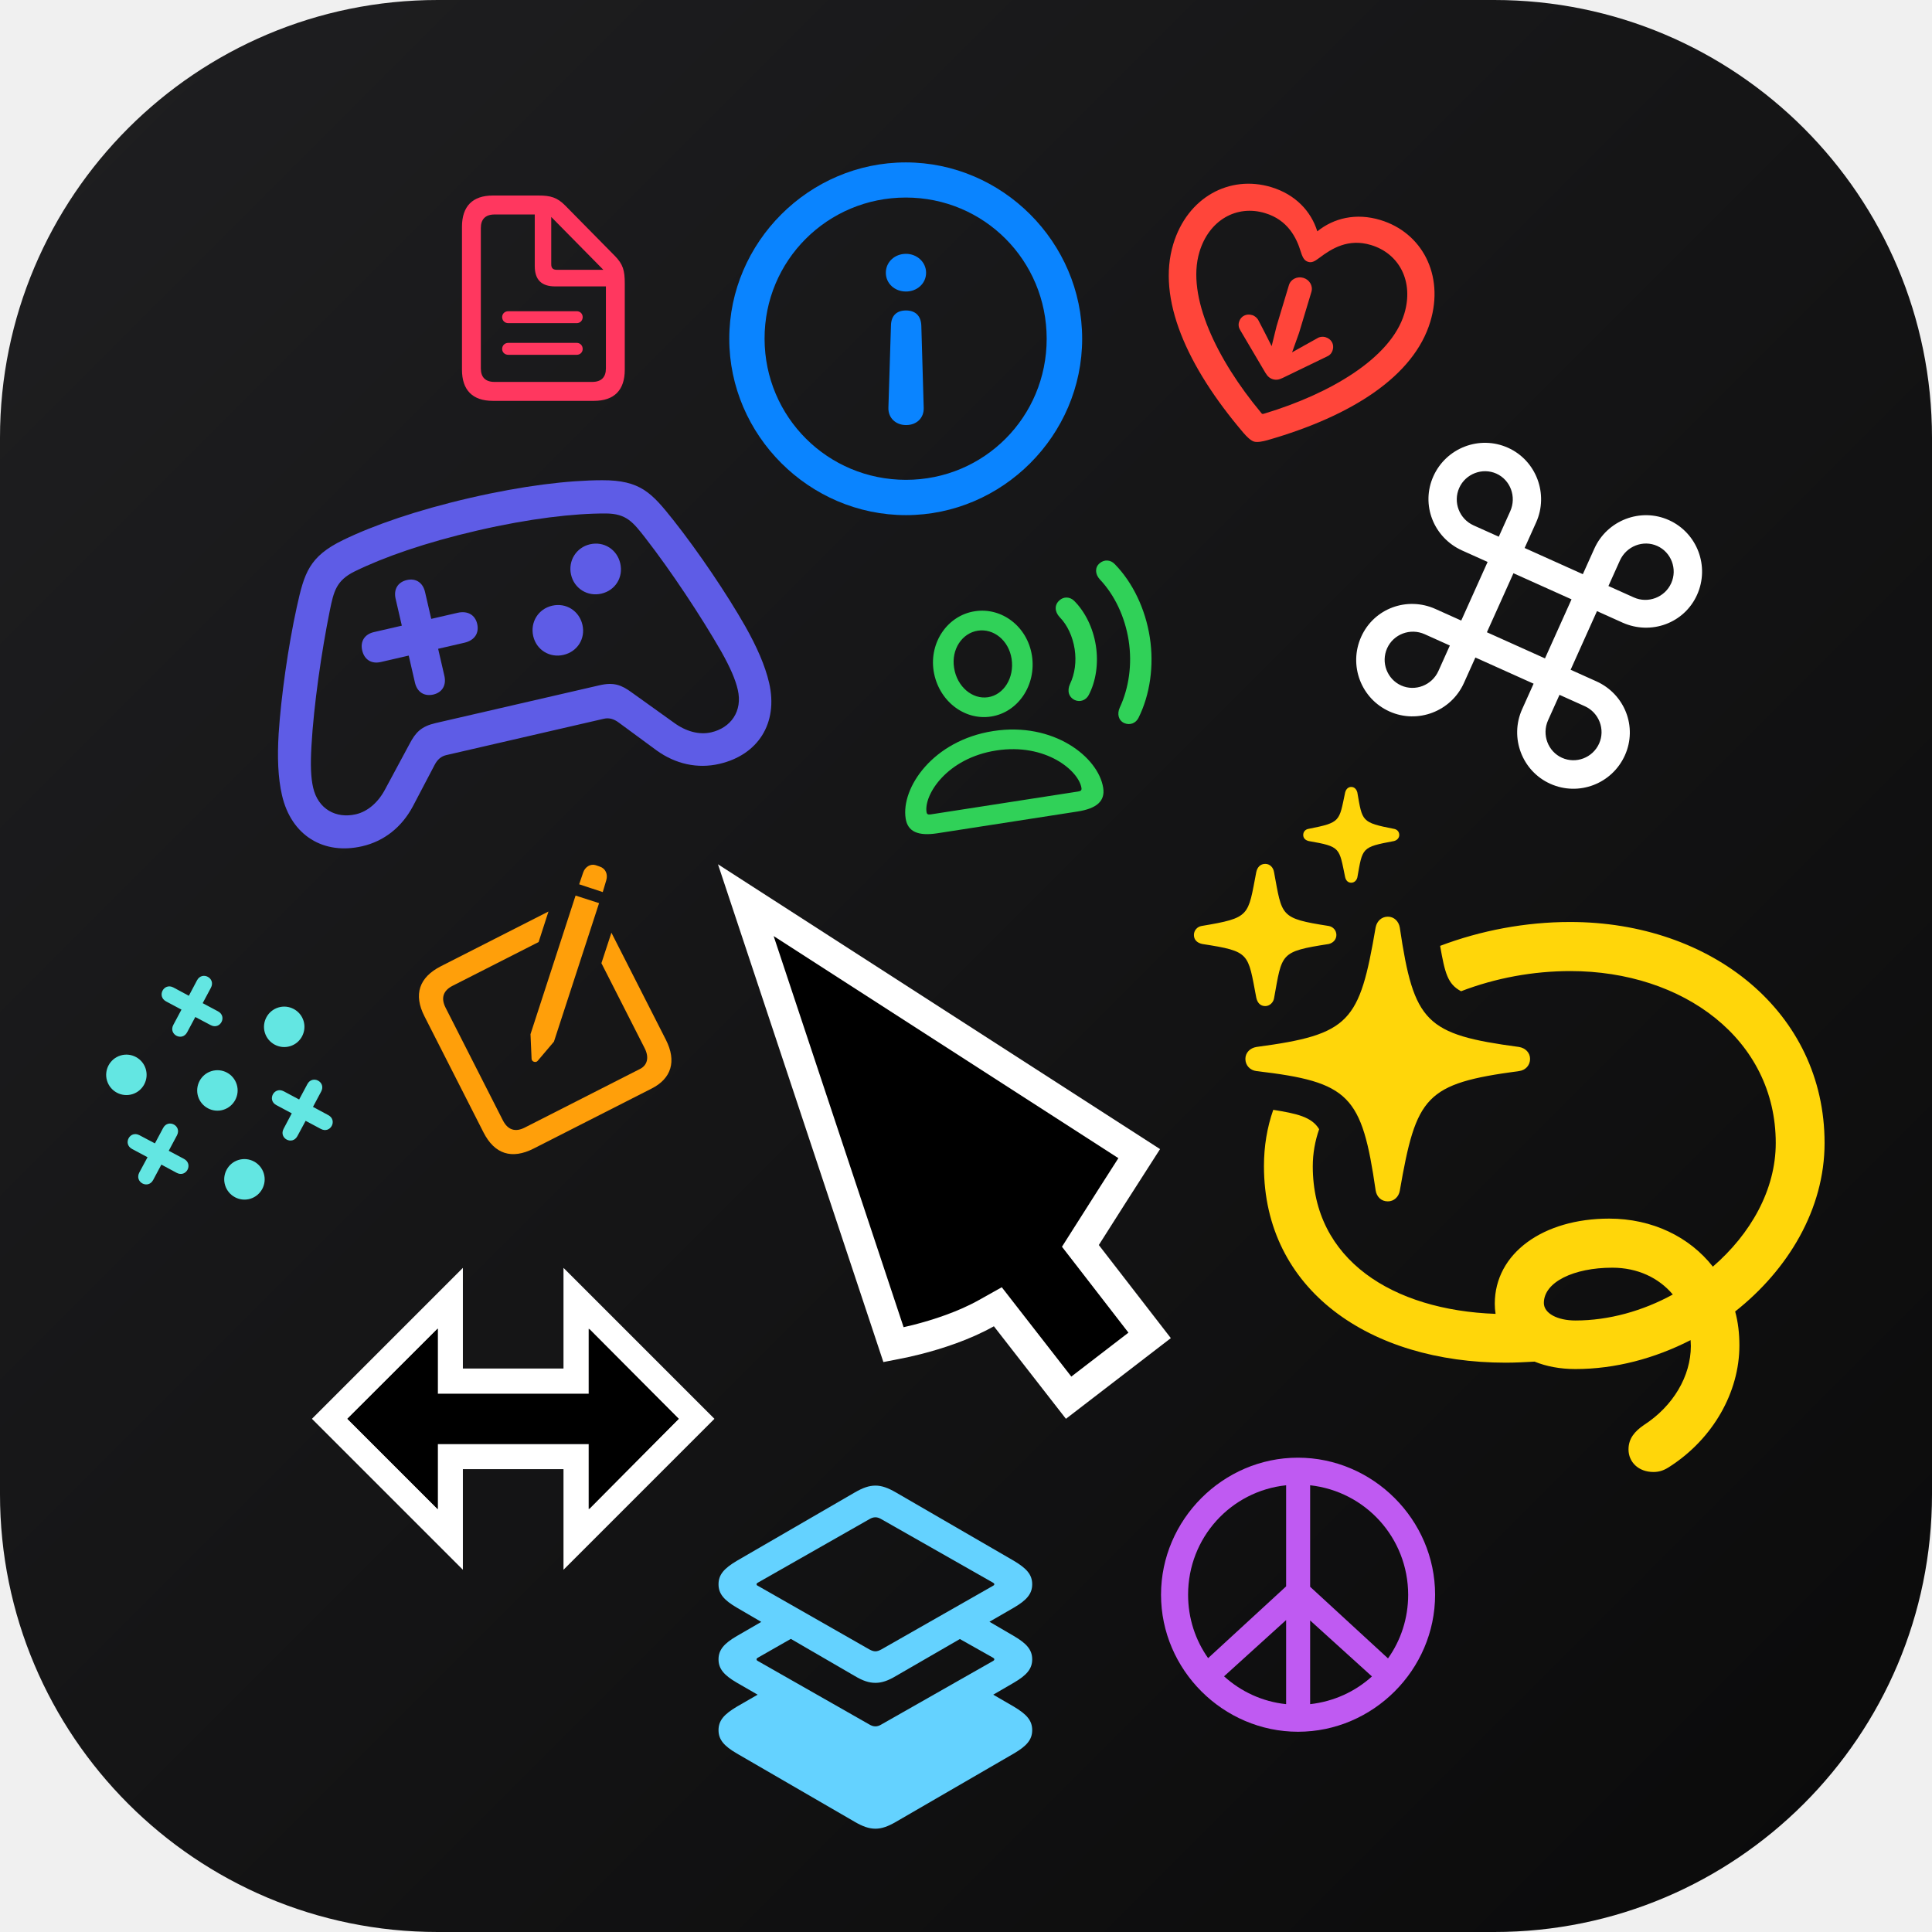
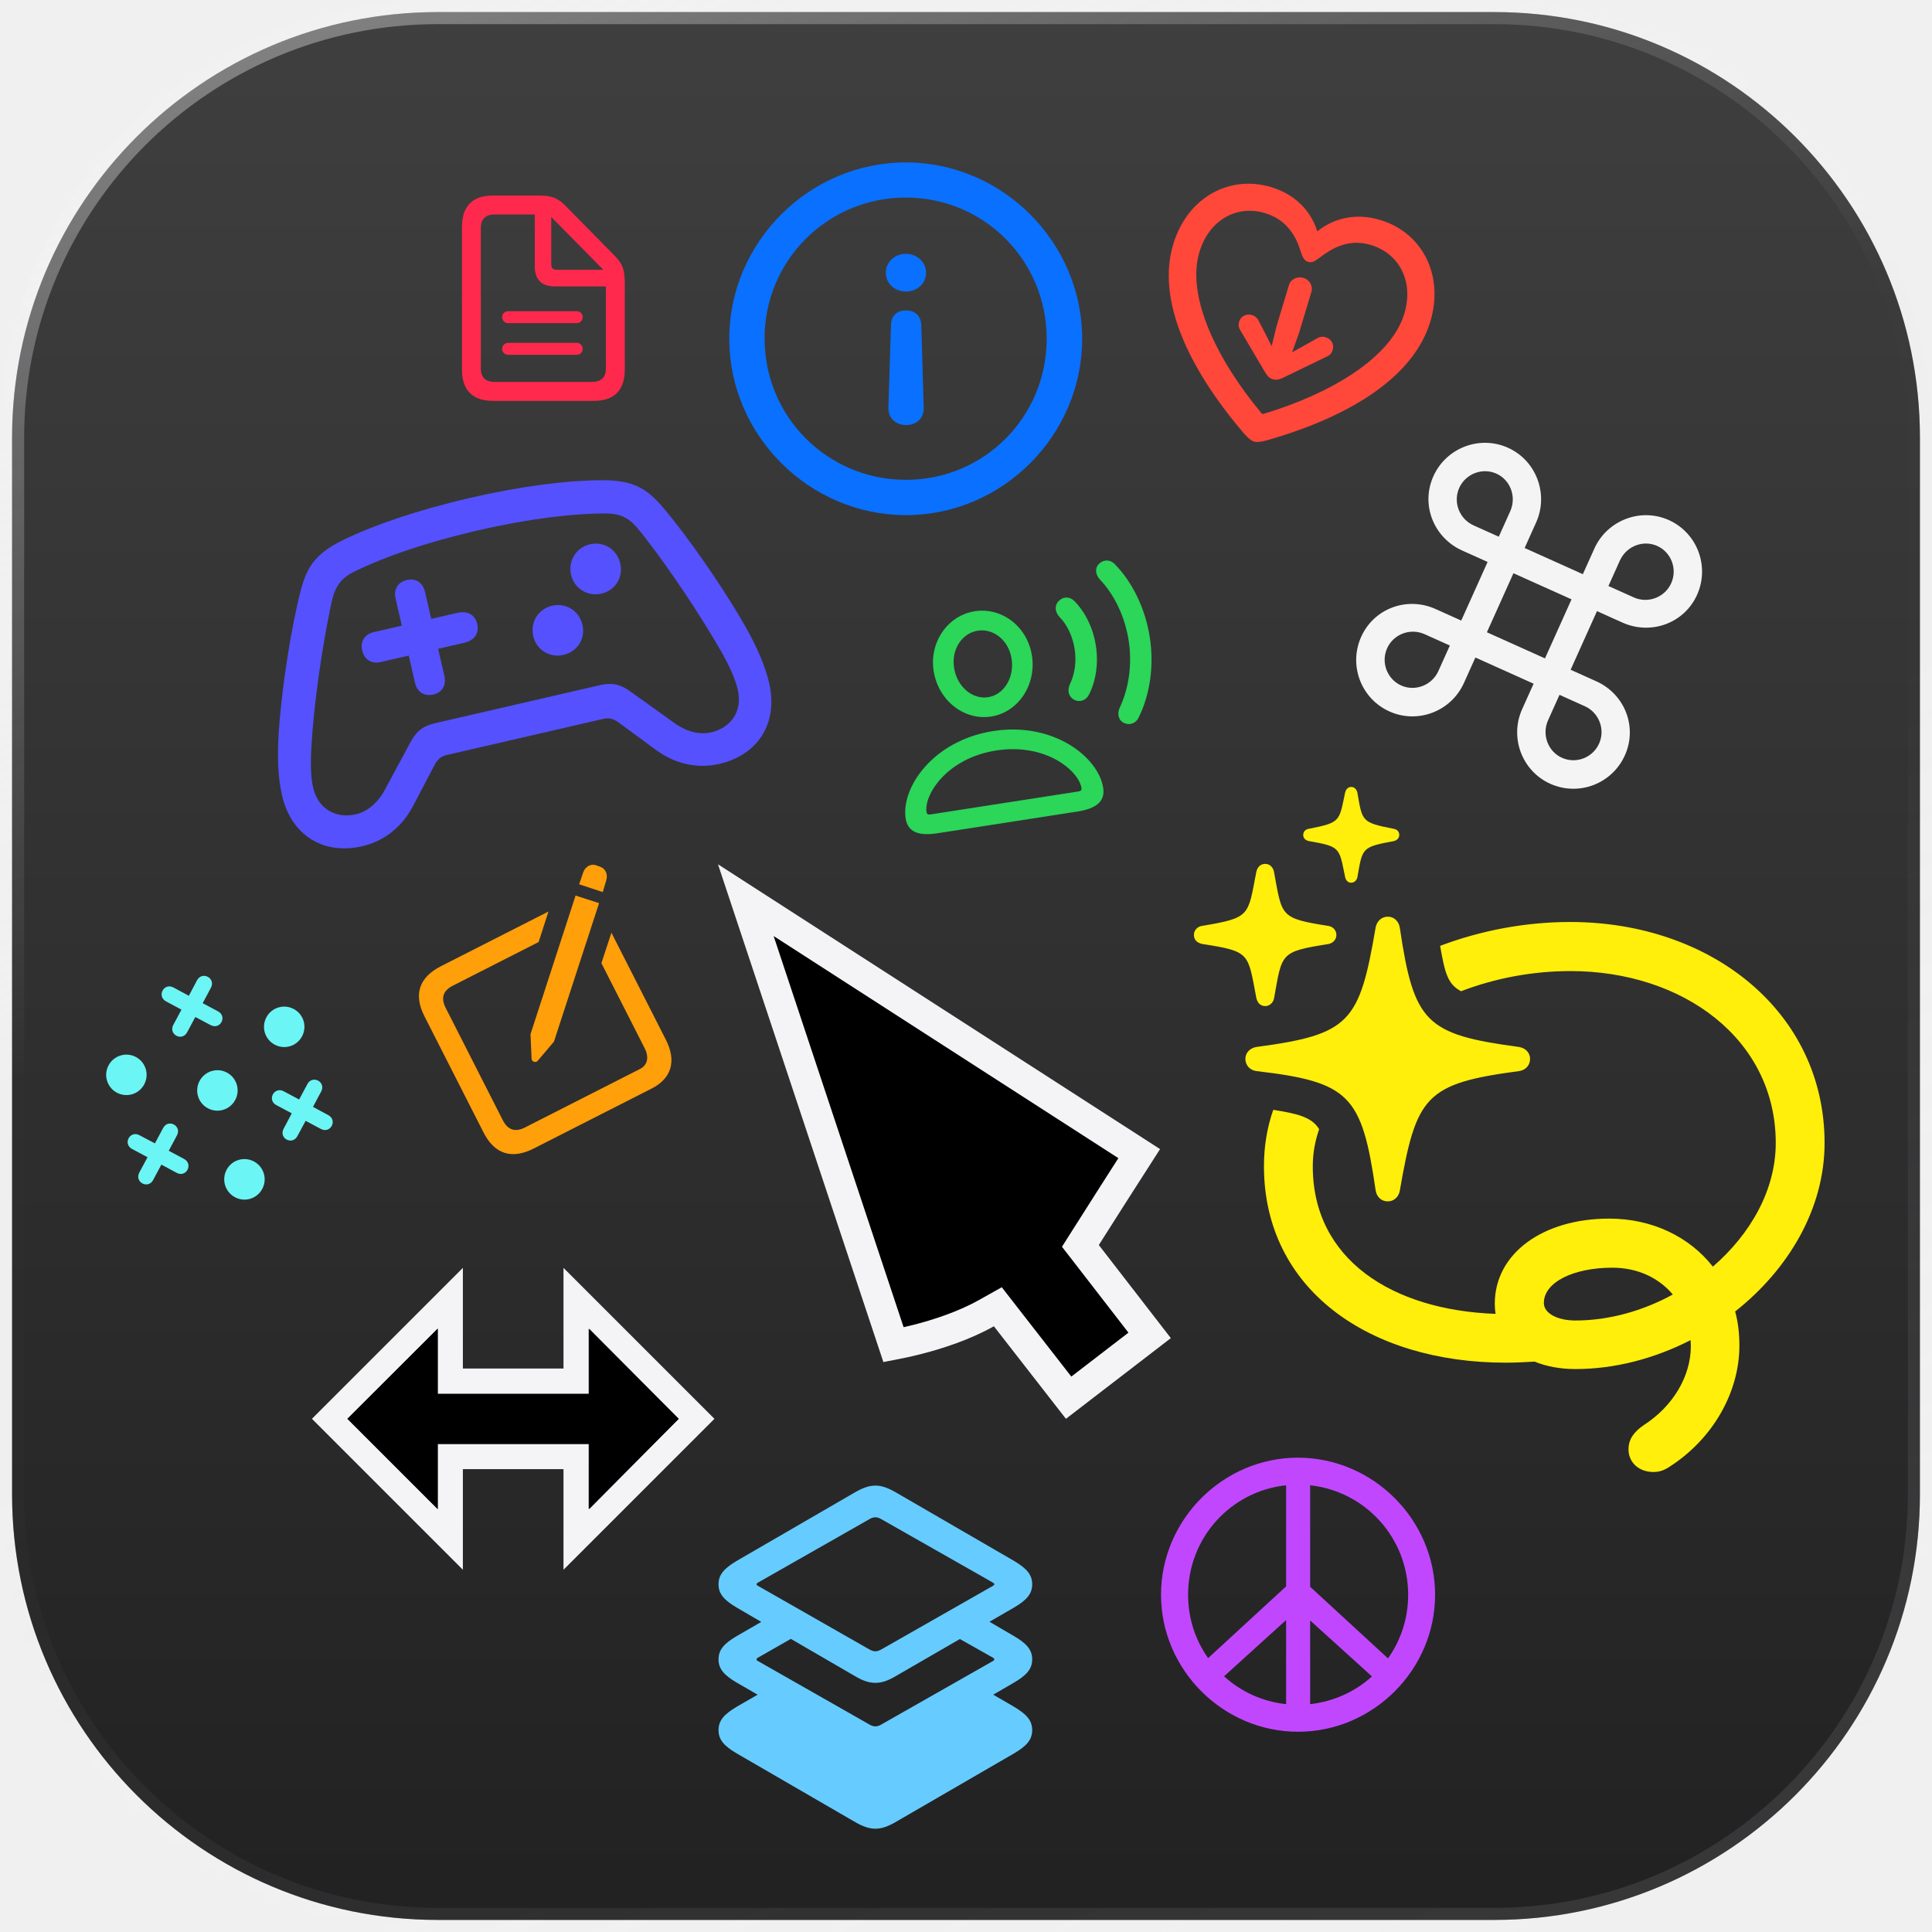
<svg xmlns="http://www.w3.org/2000/svg" width="128" height="128" viewBox="0 0 128 128" fill="none">
-   <rect width="128" height="128" rx="29" fill="url(#paint0_linear_180_779)" />
-   <g clip-path="url(#clip0_180_779)" filter="url(#filter0_b_180_779)">
-     <path d="M98.558 37.23L96.811 41.114L95.107 40.348C93.229 39.503 91.032 40.3 90.183 42.187C89.335 44.074 90.168 46.288 92.055 47.136C93.924 47.977 96.141 47.135 96.99 45.247L97.748 43.562L101.605 45.296L100.847 46.982C99.998 48.869 100.84 51.087 102.709 51.927C104.596 52.776 106.805 51.93 107.654 50.042C108.502 48.155 107.64 45.983 105.762 45.139L104.058 44.373L105.804 40.488L107.508 41.255C109.39 42.09 111.588 41.294 112.436 39.407C113.281 37.528 112.452 35.306 110.565 34.457C108.696 33.617 106.474 34.468 105.63 36.346L104.867 38.041L101.011 36.306L101.773 34.611C102.617 32.733 101.779 30.506 99.91 29.666C98.023 28.817 95.811 29.673 94.966 31.551C94.118 33.438 94.98 35.61 96.854 36.464L98.558 37.23ZM97.631 34.809C96.678 34.38 96.255 33.265 96.679 32.321C97.099 31.387 98.215 30.963 99.14 31.379C100.065 31.795 100.489 32.911 100.056 33.873L99.298 35.558L97.631 34.809ZM108.24 39.579L106.563 38.825L107.321 37.139C107.754 36.178 108.869 35.754 109.795 36.17C110.729 36.59 111.143 37.702 110.723 38.636C110.299 39.58 109.183 40.003 108.24 39.579ZM98.511 41.889L100.27 37.978L104.118 39.708L102.359 43.62L98.511 41.889ZM94.389 42.018L96.056 42.768L95.299 44.454C94.87 45.407 93.754 45.83 92.829 45.414C91.904 44.998 91.476 43.891 91.901 42.948C92.321 42.013 93.436 41.59 94.389 42.018ZM104.998 46.789C105.941 47.213 106.365 48.328 105.945 49.263C105.52 50.206 104.418 50.625 103.484 50.205C102.558 49.789 102.135 48.673 102.563 47.72L103.321 46.035L104.998 46.789Z" fill="white" />
+   <rect x="0.8" y="0.8" width="126.4" height="126.4" rx="28.2" fill="#020203" fill-opacity="0.25" />
+   <rect x="0.8" y="0.8" width="126.4" height="126.4" rx="28.2" fill="url(#paint0_linear_182_274)" fill-opacity="0.9" />
+   <rect x="0.8" y="0.8" width="126.4" height="126.4" rx="28.2" stroke="url(#paint1_linear_182_274)" stroke-width="1.6" />
+   <g clip-path="url(#clip0_182_274)" filter="url(#filter0_b_182_274)">
+     <path d="M98.558 37.23L96.811 41.114L95.107 40.348C93.229 39.503 91.032 40.3 90.183 42.187C89.335 44.074 90.168 46.288 92.055 47.136C93.924 47.977 96.141 47.135 96.99 45.247L97.748 43.562L101.605 45.296L100.847 46.982C99.998 48.869 100.84 51.087 102.709 51.927C104.596 52.776 106.805 51.93 107.653 50.042C108.502 48.155 107.64 45.983 105.762 45.139L104.058 44.373L105.804 40.488L107.508 41.255C109.39 42.09 111.588 41.294 112.436 39.407C113.281 37.528 112.452 35.306 110.565 34.457C108.696 33.617 106.474 34.468 105.63 36.346L104.867 38.041L101.011 36.306L101.773 34.611C102.617 32.733 101.779 30.506 99.91 29.666C98.023 28.817 95.811 29.673 94.966 31.551C94.117 33.438 94.98 35.61 96.854 36.464L98.558 37.23ZM97.631 34.809C96.678 34.38 96.255 33.265 96.679 32.321C97.099 31.387 98.215 30.963 99.14 31.379C100.065 31.795 100.489 32.911 100.056 33.873L99.298 35.558L97.631 34.809ZM108.24 39.579L106.563 38.825L107.321 37.139C107.754 36.178 108.869 35.754 109.794 36.17C110.729 36.59 111.143 37.702 110.723 38.636C110.299 39.58 109.183 40.003 108.24 39.579ZM98.511 41.889L100.27 37.978L104.118 39.708L102.359 43.62L98.511 41.889ZM94.389 42.018L96.056 42.768L95.298 44.454C94.87 45.407 93.754 45.83 92.829 45.414C91.904 44.998 91.476 43.891 91.901 42.948C92.321 42.013 93.436 41.59 94.389 42.018ZM104.998 46.789C105.941 47.213 106.365 48.328 105.944 49.263C105.52 50.206 104.418 50.625 103.483 50.205C102.558 49.789 102.135 48.673 102.563 47.72L103.321 46.035L104.998 46.789Z" fill="#F4F4F5" />
  </g>
-   <path d="M74.49 47.909C74.858 48.066 75.254 47.92 75.433 47.55C76.188 46.03 76.47 44.111 76.178 42.227C75.884 40.336 75.041 38.584 73.854 37.373C73.572 37.074 73.149 37.056 72.848 37.323C72.531 37.594 72.547 38.041 72.868 38.388C73.844 39.418 74.533 40.866 74.778 42.444C75.022 44.015 74.787 45.599 74.186 46.882C73.993 47.308 74.106 47.74 74.49 47.909ZM65.663 47.472C67.457 47.194 68.67 45.382 68.369 43.439C68.071 41.518 66.382 40.217 64.581 40.497C62.786 40.775 61.56 42.551 61.856 44.457C62.165 46.399 63.861 47.752 65.663 47.472ZM71.212 46.383C71.555 46.535 71.953 46.397 72.134 46.041C72.605 45.145 72.787 43.958 72.605 42.782C72.421 41.598 71.889 40.529 71.168 39.81C70.887 39.526 70.466 39.515 70.187 39.779C69.858 40.067 69.859 40.516 70.207 40.889C70.714 41.405 71.068 42.166 71.198 43C71.326 43.826 71.21 44.652 70.893 45.311C70.682 45.771 70.809 46.194 71.212 46.383ZM65.464 46.192C64.43 46.352 63.406 45.505 63.211 44.247C63.014 43.027 63.738 41.946 64.781 41.785C65.823 41.623 66.831 42.419 67.021 43.648C67.215 44.898 66.507 46.03 65.464 46.192ZM62.106 55.206L71.389 53.765C72.669 53.566 73.225 53.069 73.09 52.198C72.773 50.158 69.802 47.813 65.805 48.434C61.814 49.053 59.686 52.188 60.002 54.228C60.138 55.099 60.818 55.405 62.106 55.206ZM61.66 53.956C61.481 53.983 61.406 53.942 61.385 53.8C61.208 52.661 62.721 50.231 66.004 49.721C69.295 49.211 71.474 51.069 71.65 52.208C71.672 52.349 71.613 52.411 71.435 52.439L61.66 53.956Z" fill="#30D158" />
-   <path d="M59.199 89.094L49.412 59.639L75.475 76.43C74.301 78.255 73.128 80.103 71.956 81.949L71.955 81.95L71.579 82.543L72.009 83.098L76.167 88.473L70.799 92.601L66.637 87.255L66.109 86.576L65.358 86.997C63.87 87.834 62.133 88.396 60.74 88.751C60.135 88.904 59.604 89.017 59.199 89.094Z" fill="black" stroke="white" stroke-width="2" />
-   <path d="M60.011 10.76C53.604 10.76 48.316 16.049 48.316 22.445C48.316 28.84 53.615 34.129 60.023 34.129C66.418 34.129 71.696 28.84 71.696 22.445C71.696 16.049 66.407 10.76 60.011 10.76ZM60.011 13.088C65.198 13.088 69.345 17.258 69.345 22.445C69.345 27.631 65.198 31.79 60.023 31.79C54.836 31.79 50.666 27.631 50.655 22.445C50.643 17.258 54.825 13.088 60.011 13.088ZM60.023 20.569C59.401 20.569 59.039 20.919 59.028 21.574L58.859 27.01C58.836 27.677 59.333 28.162 60.034 28.162C60.734 28.162 61.22 27.688 61.198 27.021L61.04 21.574C61.017 20.93 60.655 20.569 60.023 20.569ZM60.023 16.817C59.288 16.817 58.689 17.348 58.689 18.071C58.689 18.783 59.277 19.314 60.023 19.314C60.757 19.314 61.356 18.783 61.356 18.071C61.356 17.359 60.746 16.817 60.023 16.817Z" fill="#0A84FF" />
-   <g clip-path="url(#clip1_180_779)">
-     <path d="M18.683 52.688C19.302 55.374 21.453 56.653 23.996 56.066C25.45 55.731 26.615 54.801 27.345 53.438L28.779 50.707C28.978 50.313 29.231 50.104 29.573 50.026L40 47.621C40.342 47.542 40.661 47.619 41.013 47.886L43.498 49.714C44.751 50.619 46.206 50.945 47.659 50.609C50.203 50.023 51.576 47.932 50.957 45.245C50.69 44.089 50.135 42.837 49.37 41.483C48.162 39.361 46.275 36.56 44.606 34.452C43.186 32.669 42.442 31.808 39.893 31.816C37.656 31.822 34.675 32.173 31.141 32.988C27.606 33.803 24.762 34.795 22.748 35.77C20.464 36.876 20.161 37.978 19.666 40.203C19.088 42.83 18.619 46.173 18.461 48.61C18.367 50.163 18.416 51.531 18.683 52.688ZM20.748 52.188C20.593 51.517 20.562 50.677 20.634 49.431C20.785 46.718 21.306 43.142 21.848 40.465C22.11 39.187 22.268 38.466 23.497 37.858C25.414 36.918 28.17 35.946 31.639 35.146C35.096 34.349 38.011 34.013 40.146 34.019C41.516 34.028 41.952 34.612 42.758 35.643C44.44 37.807 46.43 40.804 47.788 43.17C48.398 44.258 48.727 45.029 48.881 45.701C49.209 47.121 48.419 48.219 47.119 48.519C46.326 48.702 45.448 48.464 44.653 47.882L41.861 45.882C41.176 45.378 40.667 45.183 39.72 45.401L28.863 47.905C27.905 48.126 27.534 48.524 27.139 49.276L25.515 52.295C25.055 53.166 24.359 53.767 23.577 53.948C22.267 54.25 21.075 53.609 20.748 52.188ZM23.996 43.09C24.138 43.706 24.612 44.003 25.229 43.861L27.079 43.434L27.492 45.229C27.635 45.845 28.101 46.155 28.706 46.016C29.301 45.879 29.584 45.396 29.442 44.779L29.028 42.984L30.767 42.583C31.439 42.428 31.758 41.949 31.615 41.332C31.478 40.738 30.982 40.446 30.31 40.601L28.571 41.002L28.159 39.219C28.017 38.602 27.551 38.292 26.957 38.429C26.351 38.569 26.068 39.051 26.21 39.668L26.622 41.452L24.772 41.878C24.155 42.021 23.858 42.495 23.996 43.09ZM39.84 39.331C40.765 39.118 41.307 38.251 41.094 37.326C40.881 36.401 40.011 35.848 39.086 36.061C38.183 36.269 37.621 37.153 37.834 38.078C38.048 39.002 38.937 39.54 39.84 39.331ZM37.331 43.389C38.256 43.176 38.799 42.309 38.588 41.395C38.374 40.47 37.505 39.916 36.58 40.13C35.666 40.34 35.115 41.221 35.328 42.146C35.539 43.06 36.417 43.6 37.331 43.389Z" fill="#5E5CE6" />
+   <path d="M74.49 47.909C74.858 48.066 75.254 47.92 75.433 47.55C76.189 46.03 76.47 44.111 76.178 42.227C75.885 40.336 75.041 38.584 73.854 37.373C73.572 37.074 73.149 37.056 72.848 37.323C72.531 37.594 72.547 38.041 72.868 38.388C73.844 39.418 74.533 40.866 74.778 42.444C75.022 44.015 74.787 45.599 74.186 46.882C73.993 47.308 74.106 47.74 74.49 47.909ZM65.663 47.472C67.457 47.194 68.67 45.382 68.369 43.439C68.071 41.518 66.382 40.217 64.581 40.497C62.787 40.775 61.56 42.551 61.856 44.457C62.165 46.399 63.861 47.752 65.663 47.472ZM71.212 46.383C71.555 46.535 71.953 46.397 72.135 46.041C72.605 45.145 72.787 43.958 72.605 42.782C72.421 41.598 71.889 40.529 71.168 39.81C70.887 39.526 70.466 39.515 70.187 39.779C69.858 40.067 69.859 40.516 70.207 40.889C70.714 41.405 71.068 42.166 71.198 43C71.326 43.826 71.21 44.652 70.893 45.311C70.682 45.771 70.809 46.194 71.212 46.383ZM65.464 46.192C64.43 46.352 63.406 45.505 63.211 44.247C63.014 43.027 63.738 41.946 64.781 41.785C65.823 41.623 66.831 42.419 67.021 43.648C67.215 44.898 66.507 46.03 65.464 46.192ZM62.106 55.206L71.389 53.765C72.669 53.566 73.225 53.069 73.09 52.198C72.773 50.158 69.802 47.813 65.805 48.434C61.814 49.053 59.686 52.188 60.002 54.228C60.138 55.099 60.818 55.405 62.106 55.206ZM61.66 53.956C61.482 53.983 61.407 53.942 61.385 53.8C61.208 52.661 62.721 50.231 66.004 49.721C69.295 49.211 71.474 51.069 71.65 52.208C71.672 52.349 71.613 52.411 71.435 52.439L61.66 53.956Z" fill="#2BD659" />
+   <path d="M59.199 89.094L49.412 59.639L75.475 76.43C74.301 78.255 73.128 80.103 71.956 81.949L71.955 81.95L71.579 82.543L72.009 83.098L76.167 88.473L70.799 92.601L66.637 87.255L66.109 86.576L65.358 86.997C63.87 87.834 62.133 88.396 60.74 88.751C60.135 88.904 59.604 89.017 59.199 89.094Z" fill="black" stroke="#F4F4F7" stroke-width="2" />
+   <path d="M60.011 10.76C53.604 10.76 48.316 16.049 48.316 22.445C48.316 28.84 53.615 34.129 60.023 34.129C66.418 34.129 71.696 28.84 71.696 22.445C71.696 16.049 66.407 10.76 60.011 10.76ZM60.011 13.088C65.198 13.088 69.345 17.258 69.345 22.445C69.345 27.631 65.198 31.79 60.023 31.79C54.836 31.79 50.666 27.631 50.655 22.445C50.643 17.258 54.825 13.088 60.011 13.088ZM60.023 20.569C59.401 20.569 59.039 20.919 59.028 21.574L58.859 27.01C58.836 27.677 59.333 28.162 60.034 28.162C60.734 28.162 61.22 27.688 61.198 27.021L61.04 21.574C61.017 20.93 60.655 20.569 60.023 20.569ZM60.023 16.817C59.288 16.817 58.689 17.348 58.689 18.071C58.689 18.783 59.277 19.314 60.023 19.314C60.757 19.314 61.356 18.783 61.356 18.071C61.356 17.359 60.746 16.817 60.023 16.817Z" fill="#0A70FF" />
+   <g clip-path="url(#clip1_182_274)">
+     <path d="M18.683 52.688C19.302 55.374 21.452 56.653 23.996 56.066C25.45 55.731 26.615 54.801 27.345 53.438L28.779 50.707C28.978 50.313 29.231 50.104 29.573 50.026L40 47.621C40.342 47.542 40.661 47.619 41.013 47.886L43.498 49.714C44.751 50.619 46.206 50.945 47.659 50.609C50.203 50.023 51.576 47.932 50.957 45.245C50.69 44.089 50.135 42.837 49.37 41.483C48.162 39.361 46.275 36.56 44.606 34.452C43.186 32.669 42.442 31.808 39.893 31.816C37.656 31.822 34.675 32.173 31.141 32.988C27.606 33.803 24.762 34.795 22.748 35.77C20.464 36.876 20.161 37.978 19.666 40.203C19.088 42.83 18.618 46.173 18.461 48.61C18.367 50.163 18.416 51.531 18.683 52.688ZM20.748 52.188C20.593 51.517 20.561 50.677 20.634 49.431C20.785 46.718 21.306 43.142 21.848 40.465C22.11 39.187 22.268 38.466 23.497 37.858C25.414 36.918 28.17 35.946 31.639 35.146C35.096 34.349 38.011 34.013 40.146 34.019C41.516 34.028 41.952 34.612 42.758 35.643C44.44 37.807 46.43 40.804 47.788 43.17C48.398 44.258 48.727 45.029 48.881 45.701C49.209 47.121 48.419 48.219 47.119 48.519C46.326 48.702 45.448 48.464 44.653 47.882L41.861 45.882C41.176 45.378 40.667 45.183 39.72 45.401L28.863 47.905C27.905 48.126 27.534 48.524 27.139 49.276L25.515 52.295C25.055 53.166 24.359 53.767 23.577 53.948C22.267 54.25 21.075 53.609 20.748 52.188ZM23.996 43.09C24.138 43.706 24.612 44.003 25.229 43.861L27.079 43.434L27.492 45.229C27.635 45.845 28.101 46.155 28.706 46.016C29.301 45.879 29.584 45.396 29.442 44.779L29.028 42.984L30.767 42.583C31.439 42.428 31.758 41.949 31.615 41.332C31.478 40.738 30.982 40.446 30.31 40.601L28.571 41.002L28.159 39.219C28.017 38.602 27.551 38.292 26.957 38.429C26.351 38.569 26.068 39.051 26.21 39.668L26.622 41.452L24.772 41.878C24.155 42.021 23.858 42.495 23.996 43.09ZM39.84 39.331C40.765 39.118 41.307 38.251 41.094 37.326C40.881 36.401 40.011 35.848 39.086 36.061C38.183 36.269 37.621 37.153 37.834 38.078C38.048 39.002 38.937 39.54 39.84 39.331ZM37.331 43.389C38.256 43.176 38.799 42.309 38.588 41.395C38.374 40.47 37.505 39.916 36.58 40.13C35.666 40.34 35.115 41.221 35.328 42.146C35.539 43.06 36.417 43.6 37.331 43.389Z" fill="#5551FF" />
  </g>
-   <g clip-path="url(#clip2_180_779)">
+   <g clip-path="url(#clip2_182_274)">
    <path d="M39.934 59.102L40.168 58.316C40.286 57.917 40.119 57.538 39.734 57.412L39.467 57.32C39.123 57.208 38.757 57.436 38.635 57.81L38.371 58.587L39.934 59.102ZM35.617 70.29L36.7 69.013L39.69 59.835L38.133 59.334L35.147 68.518L35.219 70.155C35.23 70.344 35.494 70.429 35.617 70.29ZM35.358 76.094L43.18 72.115C44.47 71.459 44.846 70.321 44.115 68.884L40.508 61.794L39.845 63.813L42.711 69.447C43.038 70.091 42.86 70.588 42.41 70.817L34.762 74.707C34.144 75.021 33.644 74.869 33.316 74.225L29.522 66.764C29.194 66.12 29.366 65.627 29.984 65.312L35.685 62.413L36.338 60.39L29.213 64.014C27.763 64.751 27.387 65.889 28.118 67.326L32.035 75.028C32.766 76.465 33.907 76.832 35.358 76.094Z" fill="#FF9F0A" />
  </g>
-   <path d="M77.73 16.179C76.647 19.773 78.599 24.234 82.382 28.678C82.593 28.925 82.862 29.19 83.08 29.256C83.299 29.321 83.67 29.249 83.981 29.16C89.598 27.547 93.681 24.903 94.763 21.309C95.698 18.204 94.201 15.403 91.449 14.575C89.842 14.09 88.367 14.445 87.275 15.328C86.867 14.002 85.828 12.881 84.22 12.397C81.46 11.566 78.665 13.074 77.73 16.179ZM79.466 16.693C80.105 14.572 81.935 13.554 83.812 14.119C85.326 14.575 85.9 15.749 86.19 16.708C86.321 17.124 86.448 17.282 86.667 17.347C86.894 17.416 87.073 17.341 87.418 17.078C88.226 16.468 89.324 15.779 90.83 16.233C92.715 16.801 93.679 18.661 93.04 20.782C92.148 23.744 88.079 26.098 83.818 27.385C83.727 27.413 83.667 27.431 83.633 27.421C83.599 27.411 83.559 27.362 83.507 27.291C80.665 23.865 78.574 19.655 79.466 16.693ZM86.884 19.34C87.005 18.936 86.752 18.529 86.356 18.41C85.952 18.289 85.516 18.488 85.394 18.892L84.576 21.61L84.25 22.934L83.813 22.069L83.389 21.252C83.306 21.071 83.138 20.929 82.961 20.876C82.574 20.759 82.206 20.942 82.092 21.321C82.029 21.531 82.065 21.716 82.184 21.899L83.837 24.701C83.978 24.936 84.123 25.063 84.333 25.126C84.535 25.187 84.727 25.162 84.973 25.043L87.907 23.623C88.107 23.537 88.231 23.399 88.295 23.189C88.409 22.81 88.204 22.455 87.825 22.341C87.64 22.285 87.421 22.311 87.26 22.418L86.456 22.865L85.605 23.343L86.065 22.058L86.884 19.34Z" fill="#FF453A" />
-   <path d="M89.523 58.482C89.717 58.482 89.875 58.342 89.928 58.131C90.279 56.162 90.191 56.127 92.353 55.723C92.564 55.67 92.705 55.512 92.705 55.318C92.705 55.107 92.564 54.949 92.353 54.914C90.191 54.492 90.262 54.422 89.928 52.506C89.875 52.295 89.734 52.137 89.523 52.137C89.312 52.137 89.172 52.295 89.119 52.506C88.715 54.422 88.838 54.492 86.693 54.914C86.482 54.949 86.342 55.107 86.342 55.318C86.342 55.529 86.482 55.67 86.711 55.723C88.838 56.092 88.715 56.162 89.119 58.113C89.172 58.342 89.312 58.482 89.523 58.482ZM83.828 66.656C84.109 66.656 84.356 66.428 84.408 66.147C84.953 63.141 84.777 63.053 88.029 62.543C88.328 62.473 88.539 62.244 88.539 61.945C88.539 61.647 88.328 61.4 88.029 61.348C84.777 60.838 84.953 60.715 84.408 57.779C84.356 57.463 84.127 57.234 83.828 57.234C83.512 57.234 83.301 57.445 83.231 57.779C82.668 60.697 82.861 60.803 79.609 61.348C79.311 61.4 79.1 61.647 79.1 61.945C79.1 62.262 79.311 62.473 79.662 62.543C82.844 63.035 82.668 63.141 83.231 66.094C83.301 66.428 83.494 66.656 83.828 66.656ZM91.949 79.594C92.353 79.594 92.67 79.295 92.74 78.891C93.83 72.615 94.428 71.789 100.633 70.963C101.072 70.91 101.371 70.576 101.371 70.154C101.371 69.75 101.072 69.434 100.633 69.363C94.463 68.537 93.672 67.764 92.74 61.453C92.67 61.031 92.353 60.732 91.949 60.732C91.545 60.732 91.228 61.014 91.141 61.435C90.068 67.728 89.453 68.537 83.248 69.363C82.809 69.434 82.51 69.75 82.51 70.154C82.51 70.576 82.809 70.91 83.248 70.963C89.418 71.684 90.227 72.562 91.141 78.873C91.211 79.295 91.51 79.594 91.949 79.594ZM95.412 62.666C95.728 64.459 95.904 65.197 96.801 65.672C99.086 64.793 101.582 64.336 104.043 64.336C111.514 64.336 117.648 68.853 117.648 75.727C117.648 78.838 115.979 81.756 113.482 83.918C111.936 81.949 109.475 80.736 106.609 80.736C102.25 80.736 99.033 83.022 99.033 86.379C99.033 86.607 99.051 86.836 99.086 87.047C92.266 86.801 86.975 83.461 86.975 77.273C86.975 76.394 87.133 75.568 87.397 74.812C86.904 73.986 85.885 73.775 84.356 73.529C83.951 74.689 83.74 75.938 83.74 77.256C83.74 85.465 90.754 90.281 99.754 90.281C100.387 90.281 101.037 90.246 101.67 90.211C102.443 90.527 103.357 90.703 104.377 90.703C107.014 90.703 109.633 90 112.006 88.787C112.006 88.91 112.023 89.051 112.023 89.174C112.023 91.178 110.846 93.164 108.912 94.412C108.297 94.834 107.893 95.309 107.893 96.029C107.893 96.856 108.543 97.523 109.545 97.523C109.967 97.523 110.283 97.4 110.67 97.137C113.482 95.309 115.24 92.25 115.24 89.139C115.24 88.348 115.152 87.592 114.959 86.889C118.475 84.111 120.883 80.103 120.883 75.727C120.883 67.061 113.395 61.084 104.025 61.084C101.072 61.084 98.102 61.647 95.412 62.666ZM102.285 86.326C102.285 84.938 104.271 83.988 106.82 83.988C108.49 83.988 109.896 84.656 110.828 85.764C108.842 86.853 106.592 87.486 104.377 87.486C103.182 87.486 102.285 87.012 102.285 86.326Z" fill="#FFD60A" />
-   <path d="M86 114.733C90.966 114.733 95.079 110.629 95.079 105.654C95.079 100.688 90.966 96.575 85.991 96.575C81.025 96.575 76.921 100.688 76.921 105.654C76.921 110.629 81.034 114.733 86 114.733ZM78.714 105.654C78.714 101.875 81.544 98.79 85.209 98.403V105.101L80.041 109.855C79.206 108.678 78.714 107.228 78.714 105.654ZM86.8 105.127V98.403C90.465 98.808 93.286 101.884 93.295 105.654C93.295 107.228 92.803 108.687 91.959 109.873L86.8 105.127ZM85.209 107.333V112.905C83.627 112.738 82.212 112.07 81.096 111.06L85.209 107.333ZM86.8 107.359L90.895 111.068C89.788 112.07 88.373 112.729 86.8 112.905V107.359Z" fill="#BF5AF2" />
-   <path d="M32.654 26.558H39.346C40.696 26.558 41.393 25.849 41.393 24.493V18.793C41.393 17.914 41.28 17.512 40.734 16.953L37.45 13.62C36.917 13.08 36.477 12.954 35.686 12.954H32.654C31.31 12.954 30.607 13.664 30.607 15.026V24.493C30.607 25.849 31.31 26.558 32.654 26.558ZM32.761 25.303C32.158 25.303 31.857 24.989 31.857 24.411V15.101C31.857 14.53 32.158 14.21 32.767 14.21H35.429V17.625C35.429 18.535 35.874 18.975 36.779 18.975H40.143V24.411C40.143 24.989 39.842 25.303 39.233 25.303H32.761ZM36.898 17.876C36.634 17.876 36.521 17.763 36.521 17.506V14.373L39.974 17.876H36.898ZM38.21 20.619H33.677C33.439 20.619 33.269 20.789 33.269 21.009C33.269 21.235 33.439 21.41 33.677 21.41H38.21C38.436 21.41 38.605 21.235 38.605 21.009C38.605 20.789 38.436 20.619 38.21 20.619ZM38.21 22.716H33.677C33.439 22.716 33.269 22.892 33.269 23.118C33.269 23.338 33.439 23.507 33.677 23.507H38.21C38.436 23.507 38.605 23.338 38.605 23.118C38.605 22.892 38.436 22.716 38.21 22.716Z" fill="#FF375F" />
-   <path d="M59.356 120.704L67.171 116.174C68.014 115.682 68.386 115.26 68.386 114.627C68.386 113.984 68.014 113.573 67.171 113.07L65.805 112.277L67.171 111.483C68.014 110.991 68.386 110.569 68.386 109.936C68.386 109.304 68.014 108.882 67.171 108.39L65.554 107.445L67.171 106.511C68.014 106.019 68.386 105.597 68.386 104.964C68.386 104.321 68.014 103.91 67.171 103.407L59.356 98.877C58.834 98.576 58.422 98.425 58 98.425C57.568 98.425 57.156 98.576 56.634 98.877L48.819 103.407C47.975 103.91 47.604 104.321 47.604 104.964C47.604 105.597 47.975 106.019 48.819 106.511L50.436 107.455L48.819 108.39C47.975 108.882 47.604 109.304 47.604 109.936C47.604 110.569 47.975 110.991 48.819 111.483L50.195 112.277L48.819 113.07C47.975 113.573 47.604 113.984 47.604 114.627C47.604 115.26 47.975 115.682 48.819 116.174L56.634 120.704C57.156 121.006 57.568 121.156 58 121.156C58.422 121.156 58.834 121.006 59.356 120.704ZM58 109.404C57.859 109.404 57.739 109.354 57.588 109.273L50.195 105.055C50.145 105.035 50.125 105.004 50.125 104.964C50.125 104.914 50.145 104.894 50.195 104.864L57.588 100.655C57.739 100.565 57.859 100.525 58 100.525C58.131 100.525 58.251 100.565 58.402 100.655L65.805 104.864C65.845 104.894 65.875 104.914 65.875 104.964C65.875 105.004 65.845 105.035 65.805 105.055L58.402 109.273C58.251 109.354 58.131 109.404 58 109.404ZM58 111.493C58.422 111.493 58.834 111.353 59.356 111.041L63.595 108.59L65.805 109.836C65.845 109.866 65.875 109.886 65.875 109.936C65.875 109.987 65.845 110.007 65.805 110.037L58.402 114.246C58.251 114.336 58.131 114.376 58 114.376C57.859 114.376 57.739 114.336 57.588 114.246L50.195 110.037C50.145 110.007 50.125 109.987 50.125 109.936C50.125 109.886 50.145 109.866 50.195 109.836L52.395 108.58L56.634 111.041C57.156 111.353 57.568 111.493 58 111.493Z" fill="#64D2FF" />
-   <path d="M23.017 94L29 88.017V92.333H39V88.033L44.967 94L39 99.983V95.667H29V99.983L23.017 94ZM20.667 94L30.667 104V97.333H37.333V104L47.333 94L37.333 84V90.667H30.667V84L20.667 94Z" fill="white" />
+   <path d="M77.73 16.179C76.647 19.773 78.599 24.234 82.382 28.678C82.593 28.925 82.862 29.19 83.08 29.256C83.299 29.321 83.67 29.249 83.981 29.16C89.598 27.547 93.68 24.903 94.763 21.309C95.698 18.204 94.201 15.403 91.449 14.575C89.842 14.09 88.367 14.445 87.275 15.328C86.867 14.002 85.828 12.881 84.22 12.397C81.46 11.566 78.665 13.074 77.73 16.179ZM79.466 16.693C80.105 14.572 81.935 13.554 83.812 14.119C85.326 14.575 85.9 15.749 86.19 16.708C86.321 17.124 86.448 17.282 86.667 17.347C86.894 17.416 87.073 17.341 87.418 17.078C88.226 16.468 89.324 15.779 90.83 16.233C92.715 16.801 93.679 18.661 93.04 20.782C92.148 23.744 88.079 26.098 83.818 27.385C83.727 27.413 83.667 27.431 83.633 27.421C83.599 27.411 83.559 27.362 83.507 27.291C80.665 23.865 78.574 19.655 79.466 16.693ZM86.884 19.34C87.005 18.936 86.752 18.529 86.356 18.41C85.952 18.289 85.516 18.488 85.394 18.892L84.575 21.61L84.25 22.934L83.813 22.069L83.389 21.252C83.306 21.071 83.138 20.929 82.961 20.876C82.574 20.759 82.206 20.942 82.092 21.321C82.029 21.531 82.065 21.716 82.184 21.899L83.837 24.701C83.977 24.936 84.123 25.063 84.333 25.126C84.535 25.187 84.726 25.162 84.973 25.043L87.907 23.623C88.107 23.537 88.231 23.399 88.295 23.189C88.409 22.81 88.204 22.455 87.825 22.341C87.64 22.285 87.421 22.311 87.26 22.418L86.456 22.865L85.605 23.343L86.065 22.058L86.884 19.34Z" fill="#FF473A" />
+   <path d="M89.523 58.482C89.717 58.482 89.875 58.342 89.928 58.131C90.279 56.162 90.191 56.127 92.353 55.723C92.564 55.67 92.705 55.512 92.705 55.318C92.705 55.107 92.564 54.949 92.353 54.914C90.191 54.492 90.262 54.422 89.928 52.506C89.875 52.295 89.734 52.137 89.523 52.137C89.312 52.137 89.172 52.295 89.119 52.506C88.715 54.422 88.838 54.492 86.693 54.914C86.482 54.949 86.342 55.107 86.342 55.318C86.342 55.529 86.482 55.67 86.711 55.723C88.838 56.092 88.715 56.162 89.119 58.113C89.172 58.342 89.312 58.482 89.523 58.482ZM83.828 66.656C84.109 66.656 84.356 66.428 84.408 66.147C84.953 63.141 84.777 63.053 88.029 62.543C88.328 62.473 88.539 62.244 88.539 61.945C88.539 61.647 88.328 61.4 88.029 61.348C84.777 60.838 84.953 60.715 84.408 57.779C84.356 57.463 84.127 57.234 83.828 57.234C83.512 57.234 83.301 57.445 83.231 57.779C82.668 60.697 82.861 60.803 79.609 61.348C79.311 61.4 79.1 61.647 79.1 61.945C79.1 62.262 79.311 62.473 79.662 62.543C82.844 63.035 82.668 63.141 83.231 66.094C83.301 66.428 83.494 66.656 83.828 66.656ZM91.949 79.594C92.353 79.594 92.67 79.295 92.74 78.891C93.83 72.615 94.428 71.789 100.633 70.963C101.072 70.91 101.371 70.576 101.371 70.154C101.371 69.75 101.072 69.434 100.633 69.363C94.463 68.537 93.672 67.764 92.74 61.453C92.67 61.031 92.353 60.732 91.949 60.732C91.545 60.732 91.228 61.014 91.141 61.435C90.068 67.728 89.453 68.537 83.248 69.363C82.809 69.434 82.51 69.75 82.51 70.154C82.51 70.576 82.809 70.91 83.248 70.963C89.418 71.684 90.227 72.562 91.141 78.873C91.211 79.295 91.51 79.594 91.949 79.594ZM95.412 62.666C95.728 64.459 95.904 65.197 96.801 65.672C99.086 64.793 101.582 64.336 104.043 64.336C111.514 64.336 117.648 68.853 117.648 75.727C117.648 78.838 115.979 81.756 113.482 83.918C111.936 81.949 109.475 80.736 106.609 80.736C102.25 80.736 99.033 83.022 99.033 86.379C99.033 86.607 99.051 86.836 99.086 87.047C92.266 86.801 86.975 83.461 86.975 77.273C86.975 76.394 87.133 75.568 87.397 74.812C86.904 73.986 85.885 73.775 84.356 73.529C83.951 74.689 83.74 75.938 83.74 77.256C83.74 85.465 90.754 90.281 99.754 90.281C100.387 90.281 101.037 90.246 101.67 90.211C102.443 90.527 103.357 90.703 104.377 90.703C107.014 90.703 109.633 90 112.006 88.787C112.006 88.91 112.023 89.051 112.023 89.174C112.023 91.178 110.846 93.164 108.912 94.412C108.297 94.834 107.893 95.309 107.893 96.029C107.893 96.856 108.543 97.523 109.545 97.523C109.967 97.523 110.283 97.4 110.67 97.137C113.482 95.309 115.24 92.25 115.24 89.139C115.24 88.348 115.152 87.592 114.959 86.889C118.475 84.111 120.883 80.103 120.883 75.727C120.883 67.061 113.395 61.084 104.025 61.084C101.072 61.084 98.102 61.647 95.412 62.666ZM102.285 86.326C102.285 84.938 104.271 83.988 106.82 83.988C108.49 83.988 109.896 84.656 110.828 85.764C108.842 86.853 106.592 87.486 104.377 87.486C103.182 87.486 102.285 87.012 102.285 86.326Z" fill="#FFEF0A" />
+   <path d="M86 114.733C90.966 114.733 95.079 110.629 95.079 105.654C95.079 100.688 90.966 96.575 85.991 96.575C81.025 96.575 76.921 100.688 76.921 105.654C76.921 110.629 81.034 114.733 86 114.733ZM78.714 105.654C78.714 101.875 81.544 98.79 85.209 98.403V105.101L80.041 109.855C79.206 108.678 78.714 107.228 78.714 105.654ZM86.8 105.127V98.403C90.465 98.808 93.286 101.884 93.295 105.654C93.295 107.228 92.803 108.687 91.959 109.873L86.8 105.127ZM85.209 107.333V112.905C83.627 112.738 82.212 112.07 81.096 111.06L85.209 107.333ZM86.8 107.359L90.895 111.068C89.788 112.07 88.373 112.729 86.8 112.905V107.359Z" fill="#C147FF" />
+   <path d="M32.654 26.558H39.346C40.696 26.558 41.393 25.849 41.393 24.493V18.793C41.393 17.914 41.28 17.512 40.733 16.953L37.45 13.62C36.917 13.08 36.477 12.954 35.686 12.954H32.654C31.31 12.954 30.607 13.664 30.607 15.026V24.493C30.607 25.849 31.31 26.558 32.654 26.558ZM32.761 25.303C32.158 25.303 31.857 24.989 31.857 24.411V15.101C31.857 14.53 32.158 14.21 32.767 14.21H35.429V17.625C35.429 18.535 35.874 18.975 36.779 18.975H40.143V24.411C40.143 24.989 39.842 25.303 39.233 25.303H32.761ZM36.898 17.876C36.634 17.876 36.521 17.763 36.521 17.506V14.373L39.974 17.876H36.898ZM38.21 20.619H33.677C33.439 20.619 33.269 20.789 33.269 21.009C33.269 21.235 33.439 21.41 33.677 21.41H38.21C38.436 21.41 38.605 21.235 38.605 21.009C38.605 20.789 38.436 20.619 38.21 20.619ZM38.21 22.716H33.677C33.439 22.716 33.269 22.892 33.269 23.118C33.269 23.338 33.439 23.507 33.677 23.507H38.21C38.436 23.507 38.605 23.338 38.605 23.118C38.605 22.892 38.436 22.716 38.21 22.716Z" fill="#FF294D" />
+   <path d="M59.356 120.704L67.171 116.174C68.014 115.682 68.386 115.26 68.386 114.627C68.386 113.984 68.014 113.573 67.171 113.07L65.805 112.277L67.171 111.483C68.014 110.991 68.386 110.569 68.386 109.936C68.386 109.304 68.014 108.882 67.171 108.39L65.554 107.445L67.171 106.511C68.014 106.019 68.386 105.597 68.386 104.964C68.386 104.321 68.014 103.91 67.171 103.407L59.356 98.877C58.834 98.576 58.422 98.425 58 98.425C57.568 98.425 57.156 98.576 56.634 98.877L48.819 103.407C47.975 103.91 47.604 104.321 47.604 104.964C47.604 105.597 47.975 106.019 48.819 106.511L50.436 107.455L48.819 108.39C47.975 108.882 47.604 109.304 47.604 109.936C47.604 110.569 47.975 110.991 48.819 111.483L50.195 112.277L48.819 113.07C47.975 113.573 47.604 113.984 47.604 114.627C47.604 115.26 47.975 115.682 48.819 116.174L56.634 120.704C57.156 121.006 57.568 121.156 58 121.156C58.422 121.156 58.834 121.006 59.356 120.704ZM58 109.404C57.859 109.404 57.739 109.354 57.588 109.273L50.195 105.055C50.145 105.035 50.125 105.004 50.125 104.964C50.125 104.914 50.145 104.894 50.195 104.864L57.588 100.655C57.739 100.565 57.859 100.525 58 100.525C58.131 100.525 58.251 100.565 58.402 100.655L65.805 104.864C65.845 104.894 65.875 104.914 65.875 104.964C65.875 105.004 65.845 105.035 65.805 105.055L58.402 109.273C58.251 109.354 58.131 109.404 58 109.404ZM58 111.493C58.422 111.493 58.834 111.353 59.356 111.041L63.595 108.59L65.805 109.836C65.845 109.866 65.875 109.886 65.875 109.936C65.875 109.987 65.845 110.007 65.805 110.037L58.402 114.246C58.251 114.336 58.131 114.376 58 114.376C57.859 114.376 57.739 114.336 57.588 114.246L50.195 110.037C50.145 110.007 50.125 109.987 50.125 109.936C50.125 109.886 50.145 109.866 50.195 109.836L52.395 108.58L56.634 111.041C57.156 111.353 57.568 111.493 58 111.493Z" fill="#66CCFF" />
+   <path d="M23.017 94L29 88.017V92.333H39V88.033L44.967 94L39 99.983V95.667H29V99.983L23.017 94ZM20.667 94L30.667 104V97.333H37.333V104L47.333 94L37.333 84V90.667H30.667V84L20.667 94Z" fill="#F4F4F7" />
  <path d="M34.833 95.667H39.033V99.983L44.967 94L39.033 88.033V92.367H34.833H29V88.033L23.017 94L29 99.983V95.667H34.833Z" fill="black" />
-   <g clip-path="url(#clip3_180_779)">
-     <path d="M11.005 66.347L12.023 66.89L11.484 67.9C11.146 68.535 12.062 69.024 12.4 68.389L12.94 67.379L13.956 67.916C14.591 68.254 15.079 67.338 14.439 67.001L13.428 66.462L13.972 65.444C14.314 64.802 13.392 64.314 13.053 64.949L12.512 65.973L11.492 65.424C10.857 65.086 10.368 66.002 11.005 66.347ZM19.224 69.312C19.926 69.099 20.328 68.347 20.112 67.638C19.898 66.935 19.146 66.534 18.443 66.748C17.735 66.963 17.334 67.715 17.547 68.418C17.763 69.127 18.515 69.528 19.224 69.312ZM8.767 72.493C9.47 72.28 9.871 71.528 9.655 70.819C9.441 70.116 8.689 69.715 7.987 69.929C7.278 70.144 6.877 70.897 7.091 71.599C7.306 72.308 8.058 72.709 8.767 72.493ZM14.791 73.528C15.499 73.313 15.901 72.561 15.687 71.858C15.469 71.143 14.725 70.746 14.011 70.964C13.308 71.178 12.907 71.93 13.122 72.638C13.336 73.341 14.088 73.742 14.791 73.528ZM8.756 76.126L9.775 76.669L9.23 77.681C8.893 78.322 9.809 78.811 10.148 78.176L10.691 77.158L11.704 77.703C12.338 78.041 12.827 77.125 12.191 76.78L11.18 76.241L11.723 75.223C12.062 74.588 11.145 74.099 10.807 74.734L10.264 75.752L9.239 75.211C8.605 74.872 8.116 75.789 8.756 76.126ZM18.312 73.218L19.33 73.762L18.793 74.778C18.449 75.415 19.365 75.903 19.704 75.269L20.249 74.257L21.259 74.796C21.894 75.134 22.383 74.218 21.748 73.879L20.736 73.334L21.279 72.316C21.618 71.681 20.701 71.192 20.363 71.827L19.819 72.845L18.801 72.302C18.166 71.963 17.672 72.882 18.312 73.218ZM16.583 79.421C17.292 79.205 17.693 78.453 17.477 77.744C17.262 77.035 16.51 76.634 15.801 76.85C15.098 77.064 14.697 77.816 14.913 78.524C15.129 79.233 15.88 79.634 16.583 79.421Z" fill="#63E6E2" />
+   <g clip-path="url(#clip3_182_274)">
+     <path d="M11.005 66.347L12.023 66.89L11.484 67.9C11.146 68.535 12.062 69.024 12.4 68.389L12.94 67.379L13.956 67.916C14.591 68.254 15.079 67.338 14.439 67.001L13.428 66.462L13.972 65.444C14.314 64.802 13.392 64.314 13.053 64.949L12.512 65.973L11.492 65.424C10.857 65.086 10.368 66.002 11.005 66.347ZM19.224 69.312C19.926 69.099 20.328 68.347 20.112 67.638C19.898 66.935 19.146 66.534 18.443 66.748C17.735 66.963 17.334 67.715 17.547 68.418C17.763 69.127 18.515 69.528 19.224 69.312ZM8.767 72.493C9.47 72.28 9.871 71.528 9.655 70.819C9.441 70.116 8.689 69.715 7.987 69.929C7.278 70.144 6.877 70.897 7.091 71.599C7.306 72.308 8.058 72.709 8.767 72.493ZM14.791 73.528C15.499 73.313 15.901 72.561 15.687 71.858C15.469 71.143 14.725 70.746 14.011 70.964C13.308 71.178 12.907 71.93 13.122 72.638C13.336 73.341 14.088 73.742 14.791 73.528ZM8.756 76.126L9.775 76.669L9.23 77.681C8.893 78.322 9.809 78.811 10.148 78.176L10.691 77.158L11.704 77.703C12.338 78.041 12.827 77.125 12.191 76.78L11.18 76.241L11.723 75.223C12.062 74.588 11.145 74.099 10.807 74.734L10.264 75.752L9.239 75.211C8.605 74.872 8.116 75.789 8.756 76.126ZM18.312 73.218L19.33 73.762L18.793 74.778C18.449 75.415 19.365 75.903 19.704 75.269L20.249 74.257L21.259 74.796C21.894 75.134 22.383 74.218 21.748 73.879L20.736 73.334L21.279 72.316C21.618 71.681 20.701 71.192 20.363 71.827L19.819 72.845L18.801 72.302C18.166 71.963 17.672 72.882 18.312 73.218ZM16.583 79.421C17.292 79.205 17.693 78.453 17.477 77.744C17.262 77.035 16.51 76.634 15.801 76.85C15.098 77.064 14.697 77.816 14.913 78.524C15.129 79.233 15.88 79.634 16.583 79.421Z" fill="#6CF5F5" />
  </g>
  <defs>
-     <filter id="filter0_b_180_779" x="-176" y="-236" width="554.309" height="554.309" filterUnits="userSpaceOnUse" color-interpolation-filters="sRGB">
+     <filter id="filter0_b_182_274" x="-176" y="-236" width="554.309" height="554.309" filterUnits="userSpaceOnUse" color-interpolation-filters="sRGB">
      <feFlood flood-opacity="0" result="BackgroundImageFix" />
      <feGaussianBlur in="BackgroundImageFix" stdDeviation="128" />
-       <feComposite in2="SourceAlpha" operator="in" result="effect1_backgroundBlur_180_779" />
-       <feBlend mode="normal" in="SourceGraphic" in2="effect1_backgroundBlur_180_779" result="shape" />
+       <feComposite in2="SourceAlpha" operator="in" result="effect1_backgroundBlur_182_274" />
+       <feBlend mode="normal" in="SourceGraphic" in2="effect1_backgroundBlur_182_274" result="shape" />
    </filter>
-     <linearGradient id="paint0_linear_180_779" x1="0" y1="0" x2="128" y2="128" gradientUnits="userSpaceOnUse">
-       <stop stop-color="#1F1F21" />
-       <stop offset="1" stop-color="#0A0A0A" />
+     <linearGradient id="paint0_linear_182_274" x1="64" y1="0" x2="64" y2="128" gradientUnits="userSpaceOnUse">
+       <stop stop-color="#323232" />
+       <stop offset="1" stop-color="#111112" />
    </linearGradient>
-     <clipPath id="clip0_180_779">
+     <linearGradient id="paint1_linear_182_274" x1="8.967" y1="-2.83801e-05" x2="69.951" y2="140.395" gradientUnits="userSpaceOnUse">
+       <stop stop-color="#F4F4F7" stop-opacity="0.4" />
+       <stop offset="0.406" stop-color="#F4F4F7" stop-opacity="0.01" />
+       <stop offset="0.574" stop-color="#F4F4F7" stop-opacity="0.01" />
+       <stop offset="1" stop-color="#F4F4F7" stop-opacity="0.1" />
+     </linearGradient>
+     <clipPath id="clip0_182_274">
      <rect width="32" height="32" fill="white" transform="translate(93.1237 20) rotate(24.212)" />
    </clipPath>
-     <clipPath id="clip1_180_779">
+     <clipPath id="clip1_182_274">
      <rect width="36" height="36" fill="white" transform="translate(12 30.0892) rotate(-12.9852)" />
    </clipPath>
-     <clipPath id="clip2_180_779">
+     <clipPath id="clip2_182_274">
      <rect width="24" height="24" fill="white" transform="translate(20 62.8803) rotate(-26.9585)" />
    </clipPath>
-     <clipPath id="clip3_180_779">
+     <clipPath id="clip3_182_274">
      <rect width="20" height="20" fill="white" transform="translate(2 65.821) rotate(-16.9208)" />
    </clipPath>
  </defs>
</svg>
